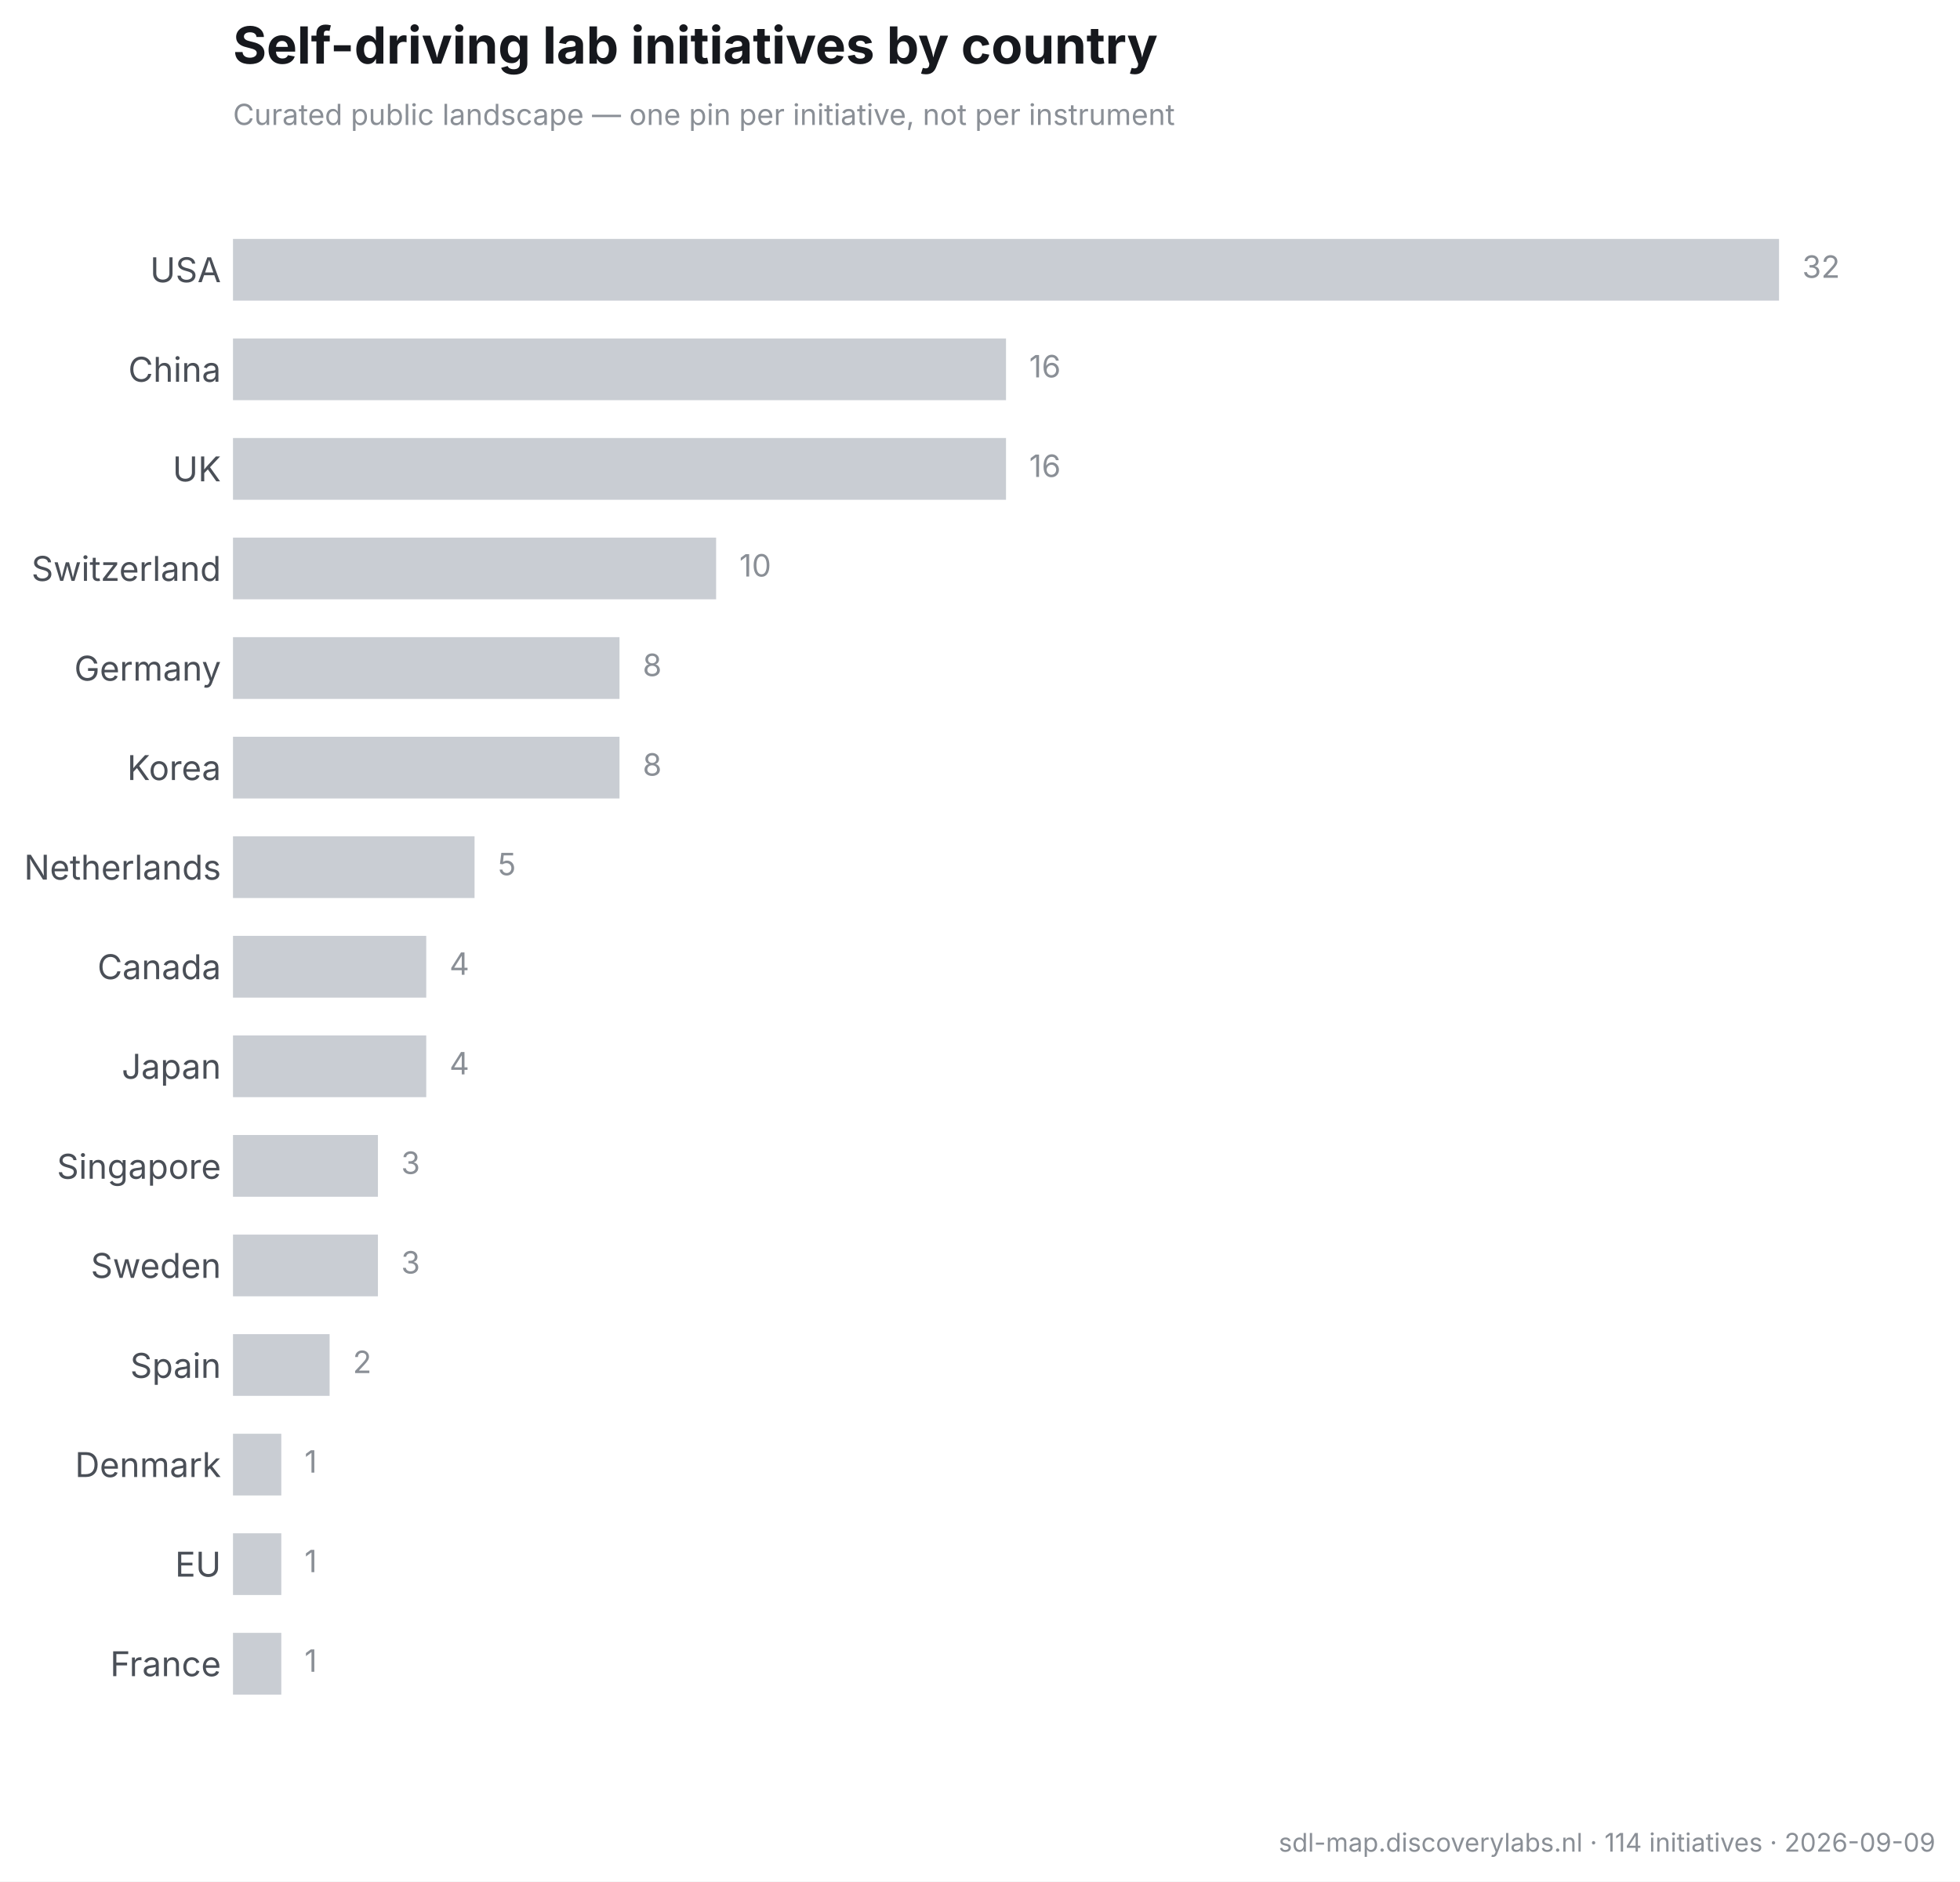
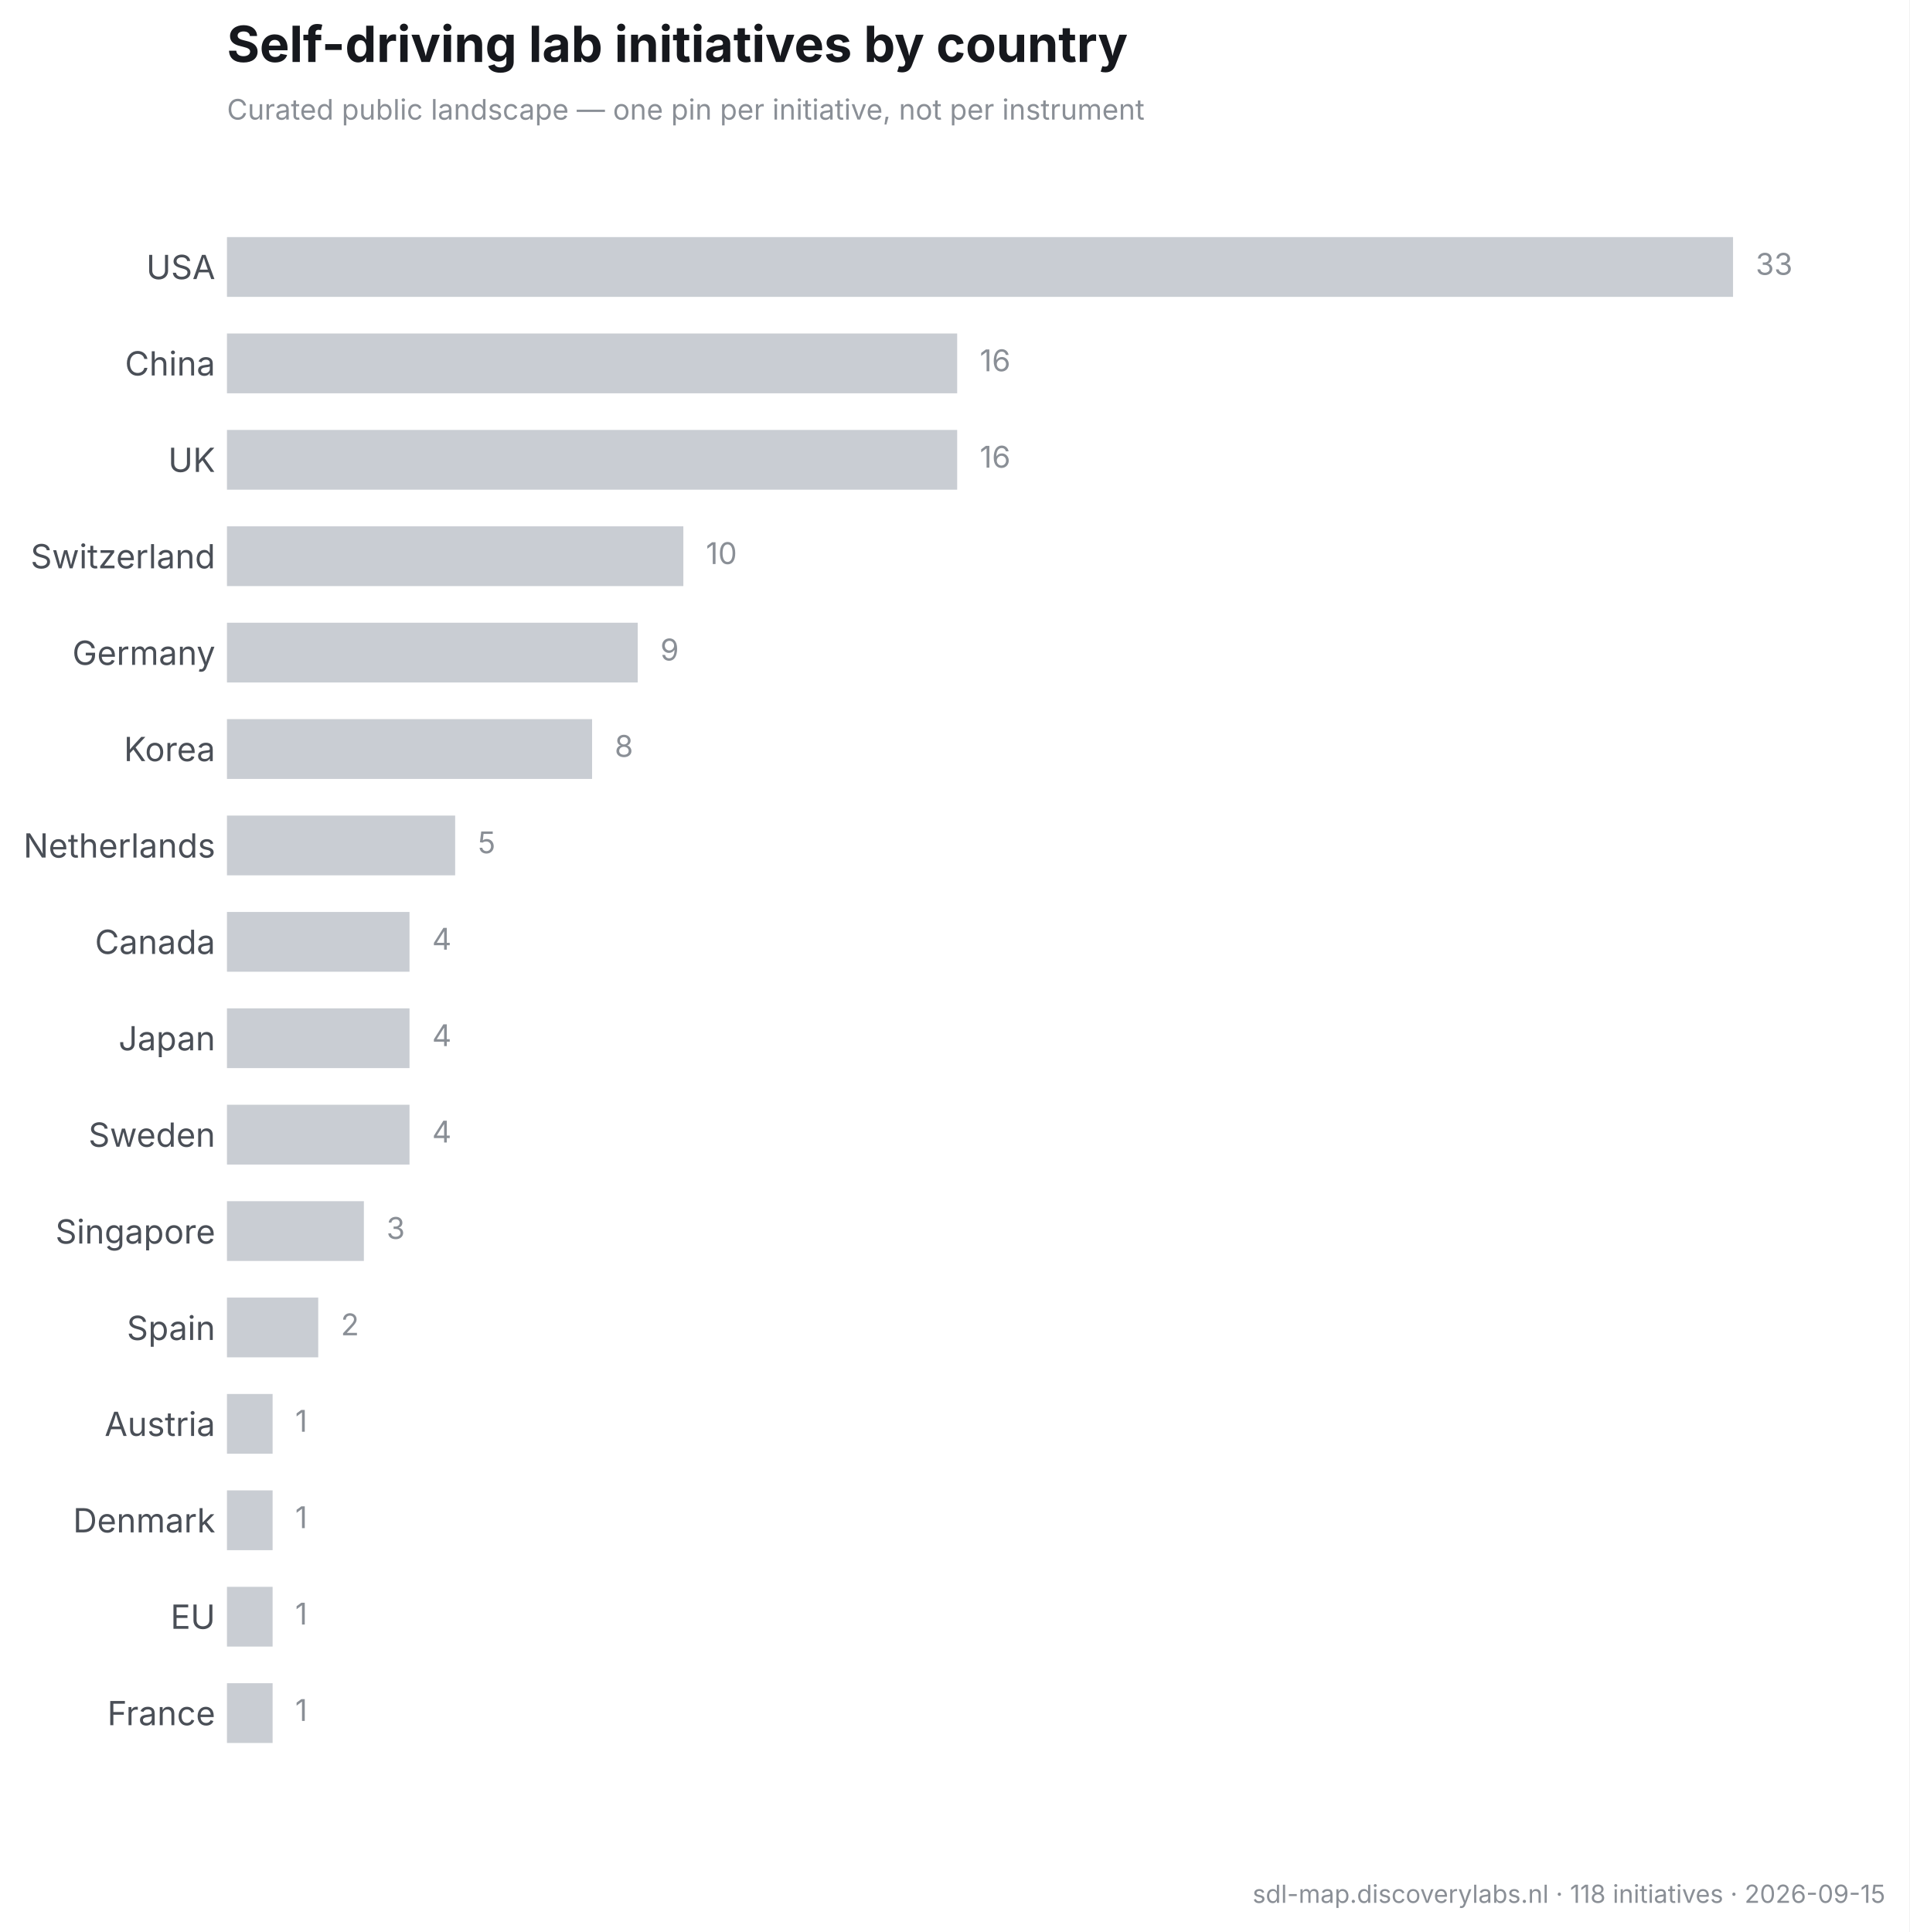
- <svg xmlns="http://www.w3.org/2000/svg" width="573.639pt" height="550.79pt" viewBox="0 0 573.639 550.79" version="1.1">
+ <svg xmlns="http://www.w3.org/2000/svg" width="573.639pt" height="580.576pt" viewBox="0 0 573.639 580.576" version="1.1">
  <defs>
    <style type="text/css">*{stroke-linejoin: round; stroke-linecap: butt}</style>
  </defs>
  <g id="figure_1">
    <g id="patch_1">
-       <path d="M 0 550.79  L 573.639 550.79  L 573.639 0  L 0 0  z " style="fill: #ffffff" />
+       <path d="M 0 580.576  L 573.639 580.576  L 573.639 0  L 0 0  z " style="fill: #ffffff" />
    </g>
    <g id="axes_1">
      <g id="patch_2">
-         <path d="M 68.189 517.37  L 561.399 517.37  L 561.399 48.626  L 68.189 48.626  z " style="fill: #ffffff" />
+         <path d="M 68.189 546.4  L 561.399 546.4  L 561.399 48.626  L 68.189 48.626  z " style="fill: #ffffff" />
      </g>
      <g id="matplotlib.axis_1" />
      <g id="matplotlib.axis_2">
        <g id="ytick_1">
          <g id="line2d_1" />
          <g id="text_1">
-             <text style="font-size: 10px; font-family: 'Inter', 'Helvetica Neue', 'Arial', 'DejaVu Sans', 'Bitstream Vera Sans', 'Computer Modern Sans Serif', 'Lucida Grande', 'Verdana', 'Geneva', 'Lucid', 'Helvetica', 'Avant Garde', sans-serif; text-anchor: end; fill: #4a4f57" x="64.689" y="82.605" transform="rotate(-0 64.68906 82.60543)">USA</text>
+             <text style="font-size: 10px; font-family: 'Inter', 'Helvetica Neue', 'Arial', 'DejaVu Sans', 'Bitstream Vera Sans', 'Computer Modern Sans Serif', 'Lucida Grande', 'Verdana', 'Geneva', 'Lucid', 'Helvetica', 'Avant Garde', sans-serif; text-anchor: end; fill: #4a4f57" x="64.689" y="83.87" transform="rotate(-0 64.68906 83.8703)">USA</text>
          </g>
        </g>
        <g id="ytick_2">
          <g id="line2d_2" />
          <g id="text_2">
-             <text style="font-size: 10px; font-family: 'Inter', 'Helvetica Neue', 'Arial', 'DejaVu Sans', 'Bitstream Vera Sans', 'Computer Modern Sans Serif', 'Lucida Grande', 'Verdana', 'Geneva', 'Lucid', 'Helvetica', 'Avant Garde', sans-serif; text-anchor: end; fill: #4a4f57" x="64.689" y="111.753" transform="rotate(-0 64.68906 111.7526)">China</text>
+             <text style="font-size: 10px; font-family: 'Inter', 'Helvetica Neue', 'Arial', 'DejaVu Sans', 'Bitstream Vera Sans', 'Computer Modern Sans Serif', 'Lucida Grande', 'Verdana', 'Geneva', 'Lucid', 'Helvetica', 'Avant Garde', sans-serif; text-anchor: end; fill: #4a4f57" x="64.689" y="112.841" transform="rotate(-0 64.68906 112.841)">China</text>
          </g>
        </g>
        <g id="ytick_3">
          <g id="line2d_3" />
          <g id="text_3">
-             <text style="font-size: 10px; font-family: 'Inter', 'Helvetica Neue', 'Arial', 'DejaVu Sans', 'Bitstream Vera Sans', 'Computer Modern Sans Serif', 'Lucida Grande', 'Verdana', 'Geneva', 'Lucid', 'Helvetica', 'Avant Garde', sans-serif; text-anchor: end; fill: #4a4f57" x="64.689" y="140.9" transform="rotate(-0 64.68906 140.8997)">UK</text>
+             <text style="font-size: 10px; font-family: 'Inter', 'Helvetica Neue', 'Arial', 'DejaVu Sans', 'Bitstream Vera Sans', 'Computer Modern Sans Serif', 'Lucida Grande', 'Verdana', 'Geneva', 'Lucid', 'Helvetica', 'Avant Garde', sans-serif; text-anchor: end; fill: #4a4f57" x="64.689" y="141.812" transform="rotate(-0 64.68906 141.8117)">UK</text>
          </g>
        </g>
        <g id="ytick_4">
          <g id="line2d_4" />
          <g id="text_4">
-             <text style="font-size: 10px; font-family: 'Inter', 'Helvetica Neue', 'Arial', 'DejaVu Sans', 'Bitstream Vera Sans', 'Computer Modern Sans Serif', 'Lucida Grande', 'Verdana', 'Geneva', 'Lucid', 'Helvetica', 'Avant Garde', sans-serif; text-anchor: end; fill: #4a4f57" x="64.689" y="170.047" transform="rotate(-0 64.68906 170.0468)">Switzerland</text>
+             <text style="font-size: 10px; font-family: 'Inter', 'Helvetica Neue', 'Arial', 'DejaVu Sans', 'Bitstream Vera Sans', 'Computer Modern Sans Serif', 'Lucida Grande', 'Verdana', 'Geneva', 'Lucid', 'Helvetica', 'Avant Garde', sans-serif; text-anchor: end; fill: #4a4f57" x="64.689" y="170.782" transform="rotate(-0 64.68906 170.7824)">Switzerland</text>
          </g>
        </g>
        <g id="ytick_5">
          <g id="line2d_5" />
          <g id="text_5">
-             <text style="font-size: 10px; font-family: 'Inter', 'Helvetica Neue', 'Arial', 'DejaVu Sans', 'Bitstream Vera Sans', 'Computer Modern Sans Serif', 'Lucida Grande', 'Verdana', 'Geneva', 'Lucid', 'Helvetica', 'Avant Garde', sans-serif; text-anchor: end; fill: #4a4f57" x="64.689" y="199.243" transform="rotate(-0 64.68906 199.2431)">Germany</text>
+             <text style="font-size: 10px; font-family: 'Inter', 'Helvetica Neue', 'Arial', 'DejaVu Sans', 'Bitstream Vera Sans', 'Computer Modern Sans Serif', 'Lucida Grande', 'Verdana', 'Geneva', 'Lucid', 'Helvetica', 'Avant Garde', sans-serif; text-anchor: end; fill: #4a4f57" x="64.689" y="199.802" transform="rotate(-0 64.68906 199.8023)">Germany</text>
          </g>
        </g>
        <g id="ytick_6">
          <g id="line2d_6" />
          <g id="text_6">
-             <text style="font-size: 10px; font-family: 'Inter', 'Helvetica Neue', 'Arial', 'DejaVu Sans', 'Bitstream Vera Sans', 'Computer Modern Sans Serif', 'Lucida Grande', 'Verdana', 'Geneva', 'Lucid', 'Helvetica', 'Avant Garde', sans-serif; text-anchor: end; fill: #4a4f57" x="64.689" y="228.341" transform="rotate(-0 64.68906 228.341)">Korea</text>
+             <text style="font-size: 10px; font-family: 'Inter', 'Helvetica Neue', 'Arial', 'DejaVu Sans', 'Bitstream Vera Sans', 'Computer Modern Sans Serif', 'Lucida Grande', 'Verdana', 'Geneva', 'Lucid', 'Helvetica', 'Avant Garde', sans-serif; text-anchor: end; fill: #4a4f57" x="64.689" y="228.724" transform="rotate(-0 64.68906 228.7238)">Korea</text>
          </g>
        </g>
        <g id="ytick_7">
          <g id="line2d_7" />
          <g id="text_7">
-             <text style="font-size: 10px; font-family: 'Inter', 'Helvetica Neue', 'Arial', 'DejaVu Sans', 'Bitstream Vera Sans', 'Computer Modern Sans Serif', 'Lucida Grande', 'Verdana', 'Geneva', 'Lucid', 'Helvetica', 'Avant Garde', sans-serif; text-anchor: end; fill: #4a4f57" x="64.689" y="257.488" transform="rotate(-0 64.68906 257.4882)">Netherlands</text>
+             <text style="font-size: 10px; font-family: 'Inter', 'Helvetica Neue', 'Arial', 'DejaVu Sans', 'Bitstream Vera Sans', 'Computer Modern Sans Serif', 'Lucida Grande', 'Verdana', 'Geneva', 'Lucid', 'Helvetica', 'Avant Garde', sans-serif; text-anchor: end; fill: #4a4f57" x="64.689" y="257.694" transform="rotate(-0 64.68906 257.6944)">Netherlands</text>
          </g>
        </g>
        <g id="ytick_8">
          <g id="line2d_8" />
          <g id="text_8">
-             <text style="font-size: 10px; font-family: 'Inter', 'Helvetica Neue', 'Arial', 'DejaVu Sans', 'Bitstream Vera Sans', 'Computer Modern Sans Serif', 'Lucida Grande', 'Verdana', 'Geneva', 'Lucid', 'Helvetica', 'Avant Garde', sans-serif; text-anchor: end; fill: #4a4f57" x="64.689" y="286.635" transform="rotate(-0 64.68906 286.6353)">Canada</text>
+             <text style="font-size: 10px; font-family: 'Inter', 'Helvetica Neue', 'Arial', 'DejaVu Sans', 'Bitstream Vera Sans', 'Computer Modern Sans Serif', 'Lucida Grande', 'Verdana', 'Geneva', 'Lucid', 'Helvetica', 'Avant Garde', sans-serif; text-anchor: end; fill: #4a4f57" x="64.689" y="286.665" transform="rotate(-0 64.68906 286.6651)">Canada</text>
          </g>
        </g>
        <g id="ytick_9">
          <g id="line2d_9" />
          <g id="text_9">
-             <text style="font-size: 10px; font-family: 'Inter', 'Helvetica Neue', 'Arial', 'DejaVu Sans', 'Bitstream Vera Sans', 'Computer Modern Sans Serif', 'Lucida Grande', 'Verdana', 'Geneva', 'Lucid', 'Helvetica', 'Avant Garde', sans-serif; text-anchor: end; fill: #4a4f57" x="64.689" y="315.782" transform="rotate(-0 64.68906 315.7824)">Japan</text>
+             <text style="font-size: 10px; font-family: 'Inter', 'Helvetica Neue', 'Arial', 'DejaVu Sans', 'Bitstream Vera Sans', 'Computer Modern Sans Serif', 'Lucida Grande', 'Verdana', 'Geneva', 'Lucid', 'Helvetica', 'Avant Garde', sans-serif; text-anchor: end; fill: #4a4f57" x="64.689" y="315.636" transform="rotate(-0 64.68906 315.6358)">Japan</text>
          </g>
        </g>
        <g id="ytick_10">
          <g id="line2d_10" />
          <g id="text_10">
-             <text style="font-size: 10px; font-family: 'Inter', 'Helvetica Neue', 'Arial', 'DejaVu Sans', 'Bitstream Vera Sans', 'Computer Modern Sans Serif', 'Lucida Grande', 'Verdana', 'Geneva', 'Lucid', 'Helvetica', 'Avant Garde', sans-serif; text-anchor: end; fill: #4a4f57" x="64.689" y="345.049" transform="rotate(-0 64.68906 345.0491)">Singapore</text>
+             <text style="font-size: 10px; font-family: 'Inter', 'Helvetica Neue', 'Arial', 'DejaVu Sans', 'Bitstream Vera Sans', 'Computer Modern Sans Serif', 'Lucida Grande', 'Verdana', 'Geneva', 'Lucid', 'Helvetica', 'Avant Garde', sans-serif; text-anchor: end; fill: #4a4f57" x="64.689" y="344.607" transform="rotate(-0 64.68906 344.6065)">Sweden</text>
          </g>
        </g>
        <g id="ytick_11">
          <g id="line2d_11" />
          <g id="text_11">
-             <text style="font-size: 10px; font-family: 'Inter', 'Helvetica Neue', 'Arial', 'DejaVu Sans', 'Bitstream Vera Sans', 'Computer Modern Sans Serif', 'Lucida Grande', 'Verdana', 'Geneva', 'Lucid', 'Helvetica', 'Avant Garde', sans-serif; text-anchor: end; fill: #4a4f57" x="64.689" y="374.077" transform="rotate(-0 64.68906 374.0766)">Sweden</text>
+             <text style="font-size: 10px; font-family: 'Inter', 'Helvetica Neue', 'Arial', 'DejaVu Sans', 'Bitstream Vera Sans', 'Computer Modern Sans Serif', 'Lucida Grande', 'Verdana', 'Geneva', 'Lucid', 'Helvetica', 'Avant Garde', sans-serif; text-anchor: end; fill: #4a4f57" x="64.689" y="373.697" transform="rotate(-0 64.68906 373.6967)">Singapore</text>
          </g>
        </g>
        <g id="ytick_12">
          <g id="line2d_12" />
          <g id="text_12">
-             <text style="font-size: 10px; font-family: 'Inter', 'Helvetica Neue', 'Arial', 'DejaVu Sans', 'Bitstream Vera Sans', 'Computer Modern Sans Serif', 'Lucida Grande', 'Verdana', 'Geneva', 'Lucid', 'Helvetica', 'Avant Garde', sans-serif; text-anchor: end; fill: #4a4f57" x="64.689" y="403.343" transform="rotate(-0 64.68906 403.3433)">Spain</text>
+             <text style="font-size: 10px; font-family: 'Inter', 'Helvetica Neue', 'Arial', 'DejaVu Sans', 'Bitstream Vera Sans', 'Computer Modern Sans Serif', 'Lucida Grande', 'Verdana', 'Geneva', 'Lucid', 'Helvetica', 'Avant Garde', sans-serif; text-anchor: end; fill: #4a4f57" x="64.689" y="402.667" transform="rotate(-0 64.68906 402.6674)">Spain</text>
          </g>
        </g>
        <g id="ytick_13">
          <g id="line2d_13" />
          <g id="text_13">
-             <text style="font-size: 10px; font-family: 'Inter', 'Helvetica Neue', 'Arial', 'DejaVu Sans', 'Bitstream Vera Sans', 'Computer Modern Sans Serif', 'Lucida Grande', 'Verdana', 'Geneva', 'Lucid', 'Helvetica', 'Avant Garde', sans-serif; text-anchor: end; fill: #4a4f57" x="64.689" y="432.371" transform="rotate(-0 64.68906 432.3709)">Denmark</text>
+             <text style="font-size: 10px; font-family: 'Inter', 'Helvetica Neue', 'Arial', 'DejaVu Sans', 'Bitstream Vera Sans', 'Computer Modern Sans Serif', 'Lucida Grande', 'Verdana', 'Geneva', 'Lucid', 'Helvetica', 'Avant Garde', sans-serif; text-anchor: end; fill: #4a4f57" x="64.689" y="431.519" transform="rotate(-0 64.68906 431.5186)">Austria</text>
          </g>
        </g>
        <g id="ytick_14">
          <g id="line2d_14" />
          <g id="text_14">
-             <text style="font-size: 10px; font-family: 'Inter', 'Helvetica Neue', 'Arial', 'DejaVu Sans', 'Bitstream Vera Sans', 'Computer Modern Sans Serif', 'Lucida Grande', 'Verdana', 'Geneva', 'Lucid', 'Helvetica', 'Avant Garde', sans-serif; text-anchor: end; fill: #4a4f57" x="64.689" y="461.518" transform="rotate(-0 64.68906 461.518)">EU</text>
+             <text style="font-size: 10px; font-family: 'Inter', 'Helvetica Neue', 'Arial', 'DejaVu Sans', 'Bitstream Vera Sans', 'Computer Modern Sans Serif', 'Lucida Grande', 'Verdana', 'Geneva', 'Lucid', 'Helvetica', 'Avant Garde', sans-serif; text-anchor: end; fill: #4a4f57" x="64.689" y="460.489" transform="rotate(-0 64.68906 460.4893)">Denmark</text>
          </g>
        </g>
        <g id="ytick_15">
          <g id="line2d_15" />
          <g id="text_15">
-             <text style="font-size: 10px; font-family: 'Inter', 'Helvetica Neue', 'Arial', 'DejaVu Sans', 'Bitstream Vera Sans', 'Computer Modern Sans Serif', 'Lucida Grande', 'Verdana', 'Geneva', 'Lucid', 'Helvetica', 'Avant Garde', sans-serif; text-anchor: end; fill: #4a4f57" x="64.689" y="490.665" transform="rotate(-0 64.68906 490.6651)">France</text>
+             <text style="font-size: 10px; font-family: 'Inter', 'Helvetica Neue', 'Arial', 'DejaVu Sans', 'Bitstream Vera Sans', 'Computer Modern Sans Serif', 'Lucida Grande', 'Verdana', 'Geneva', 'Lucid', 'Helvetica', 'Avant Garde', sans-serif; text-anchor: end; fill: #4a4f57" x="64.689" y="489.46" transform="rotate(-0 64.68906 489.46)">EU</text>
+           </g>
+         </g>
+         <g id="ytick_16">
+           <g id="line2d_16" />
+           <g id="text_16">
+             <text style="font-size: 10px; font-family: 'Inter', 'Helvetica Neue', 'Arial', 'DejaVu Sans', 'Bitstream Vera Sans', 'Computer Modern Sans Serif', 'Lucida Grande', 'Verdana', 'Geneva', 'Lucid', 'Helvetica', 'Avant Garde', sans-serif; text-anchor: end; fill: #4a4f57" x="64.689" y="518.431" transform="rotate(-0 64.68906 518.4307)">France</text>
          </g>
        </g>
      </g>
      <g id="patch_3">
-         <path d="M 68.189 69.932  L 520.675 69.932  L 520.675 88.004  L 68.189 88.004  z " clip-path="url(#pdc20b8b626)" style="fill: #c9cdd3" />
+         <path d="M 68.189 71.252  L 520.675 71.252  L 520.675 89.214  L 68.189 89.214  z " clip-path="url(#peef6ba33a2)" style="fill: #c9cdd3" />
      </g>
      <g id="patch_4">
-         <path d="M 68.189 99.079  L 294.432 99.079  L 294.432 117.151  L 68.189 117.151  z " clip-path="url(#pdc20b8b626)" style="fill: #c9cdd3" />
+         <path d="M 68.189 100.223  L 287.576 100.223  L 287.576 118.184  L 68.189 118.184  z " clip-path="url(#peef6ba33a2)" style="fill: #c9cdd3" />
      </g>
      <g id="patch_5">
-         <path d="M 68.189 128.227  L 294.432 128.227  L 294.432 146.298  L 68.189 146.298  z " clip-path="url(#pdc20b8b626)" style="fill: #c9cdd3" />
+         <path d="M 68.189 129.193  L 287.576 129.193  L 287.576 147.155  L 68.189 147.155  z " clip-path="url(#peef6ba33a2)" style="fill: #c9cdd3" />
      </g>
      <g id="patch_6">
-         <path d="M 68.189 157.374  L 209.591 157.374  L 209.591 175.445  L 68.189 175.445  z " clip-path="url(#pdc20b8b626)" style="fill: #c9cdd3" />
+         <path d="M 68.189 158.164  L 205.306 158.164  L 205.306 176.126  L 68.189 176.126  z " clip-path="url(#peef6ba33a2)" style="fill: #c9cdd3" />
      </g>
      <g id="patch_7">
-         <path d="M 68.189 186.521  L 181.311 186.521  L 181.311 204.592  L 68.189 204.592  z " clip-path="url(#pdc20b8b626)" style="fill: #c9cdd3" />
+         <path d="M 68.189 187.135  L 191.594 187.135  L 191.594 205.096  L 68.189 205.096  z " clip-path="url(#peef6ba33a2)" style="fill: #c9cdd3" />
      </g>
      <g id="patch_8">
-         <path d="M 68.189 215.668  L 181.311 215.668  L 181.311 233.739  L 68.189 233.739  z " clip-path="url(#pdc20b8b626)" style="fill: #c9cdd3" />
+         <path d="M 68.189 216.105  L 177.883 216.105  L 177.883 234.067  L 68.189 234.067  z " clip-path="url(#peef6ba33a2)" style="fill: #c9cdd3" />
      </g>
      <g id="patch_9">
-         <path d="M 68.189 244.815  L 138.89 244.815  L 138.89 262.886  L 68.189 262.886  z " clip-path="url(#pdc20b8b626)" style="fill: #c9cdd3" />
+         <path d="M 68.189 245.076  L 136.748 245.076  L 136.748 263.038  L 68.189 263.038  z " clip-path="url(#peef6ba33a2)" style="fill: #c9cdd3" />
      </g>
      <g id="patch_10">
-         <path d="M 68.189 273.962  L 124.75 273.962  L 124.75 292.033  L 68.189 292.033  z " clip-path="url(#pdc20b8b626)" style="fill: #c9cdd3" />
+         <path d="M 68.189 274.047  L 123.036 274.047  L 123.036 292.009  L 68.189 292.009  z " clip-path="url(#peef6ba33a2)" style="fill: #c9cdd3" />
      </g>
      <g id="patch_11">
-         <path d="M 68.189 303.109  L 124.75 303.109  L 124.75 321.181  L 68.189 321.181  z " clip-path="url(#pdc20b8b626)" style="fill: #c9cdd3" />
+         <path d="M 68.189 303.017  L 123.036 303.017  L 123.036 320.979  L 68.189 320.979  z " clip-path="url(#peef6ba33a2)" style="fill: #c9cdd3" />
      </g>
      <g id="patch_12">
-         <path d="M 68.189 332.256  L 110.61 332.256  L 110.61 350.328  L 68.189 350.328  z " clip-path="url(#pdc20b8b626)" style="fill: #c9cdd3" />
+         <path d="M 68.189 331.988  L 123.036 331.988  L 123.036 349.95  L 68.189 349.95  z " clip-path="url(#peef6ba33a2)" style="fill: #c9cdd3" />
      </g>
      <g id="patch_13">
-         <path d="M 68.189 361.404  L 110.61 361.404  L 110.61 379.475  L 68.189 379.475  z " clip-path="url(#pdc20b8b626)" style="fill: #c9cdd3" />
+         <path d="M 68.189 360.959  L 109.324 360.959  L 109.324 378.921  L 68.189 378.921  z " clip-path="url(#peef6ba33a2)" style="fill: #c9cdd3" />
      </g>
      <g id="patch_14">
-         <path d="M 68.189 390.551  L 96.469 390.551  L 96.469 408.622  L 68.189 408.622  z " clip-path="url(#pdc20b8b626)" style="fill: #c9cdd3" />
+         <path d="M 68.189 389.929  L 95.612 389.929  L 95.612 407.891  L 68.189 407.891  z " clip-path="url(#peef6ba33a2)" style="fill: #c9cdd3" />
      </g>
      <g id="patch_15">
-         <path d="M 68.189 419.698  L 82.329 419.698  L 82.329 437.769  L 68.189 437.769  z " clip-path="url(#pdc20b8b626)" style="fill: #c9cdd3" />
+         <path d="M 68.189 418.9  L 81.901 418.9  L 81.901 436.862  L 68.189 436.862  z " clip-path="url(#peef6ba33a2)" style="fill: #c9cdd3" />
      </g>
      <g id="patch_16">
-         <path d="M 68.189 448.845  L 82.329 448.845  L 82.329 466.916  L 68.189 466.916  z " clip-path="url(#pdc20b8b626)" style="fill: #c9cdd3" />
+         <path d="M 68.189 447.871  L 81.901 447.871  L 81.901 465.833  L 68.189 465.833  z " clip-path="url(#peef6ba33a2)" style="fill: #c9cdd3" />
      </g>
      <g id="patch_17">
-         <path d="M 68.189 477.992  L 82.329 477.992  L 82.329 496.063  L 68.189 496.063  z " clip-path="url(#pdc20b8b626)" style="fill: #c9cdd3" />
-       </g>
-       <g id="text_16">
-         <text style="font-size: 9px; font-family: 'Inter', 'Helvetica Neue', 'Arial', 'DejaVu Sans', 'Bitstream Vera Sans', 'Computer Modern Sans Serif', 'Lucida Grande', 'Verdana', 'Geneva', 'Lucid', 'Helvetica', 'Avant Garde', sans-serif; text-anchor: start; fill: #8a8f96" x="527.463" y="81.323" transform="rotate(-0 527.4626 81.3234)">32</text>
+         <path d="M 68.189 476.842  L 81.901 476.842  L 81.901 494.803  L 68.189 494.803  z " clip-path="url(#peef6ba33a2)" style="fill: #c9cdd3" />
+       </g>
+       <g id="patch_18">
+         <path d="M 68.189 505.812  L 81.901 505.812  L 81.901 523.774  L 68.189 523.774  z " clip-path="url(#peef6ba33a2)" style="fill: #c9cdd3" />
      </g>
      <g id="text_17">
-         <text style="font-size: 9px; font-family: 'Inter', 'Helvetica Neue', 'Arial', 'DejaVu Sans', 'Bitstream Vera Sans', 'Computer Modern Sans Serif', 'Lucida Grande', 'Verdana', 'Geneva', 'Lucid', 'Helvetica', 'Avant Garde', sans-serif; text-anchor: start; fill: #8a8f96" x="301.219" y="110.471" transform="rotate(-0 301.2195 110.4705)">16</text>
+         <text style="font-size: 9px; font-family: 'Inter', 'Helvetica Neue', 'Arial', 'DejaVu Sans', 'Bitstream Vera Sans', 'Computer Modern Sans Serif', 'Lucida Grande', 'Verdana', 'Geneva', 'Lucid', 'Helvetica', 'Avant Garde', sans-serif; text-anchor: start; fill: #8a8f96" x="527.463" y="82.588" transform="rotate(-0 527.4626 82.58827)">33</text>
      </g>
      <g id="text_18">
-         <text style="font-size: 9px; font-family: 'Inter', 'Helvetica Neue', 'Arial', 'DejaVu Sans', 'Bitstream Vera Sans', 'Computer Modern Sans Serif', 'Lucida Grande', 'Verdana', 'Geneva', 'Lucid', 'Helvetica', 'Avant Garde', sans-serif; text-anchor: start; fill: #8a8f96" x="301.219" y="139.618" transform="rotate(-0 301.2195 139.6176)">16</text>
+         <text style="font-size: 9px; font-family: 'Inter', 'Helvetica Neue', 'Arial', 'DejaVu Sans', 'Bitstream Vera Sans', 'Computer Modern Sans Serif', 'Lucida Grande', 'Verdana', 'Geneva', 'Lucid', 'Helvetica', 'Avant Garde', sans-serif; text-anchor: start; fill: #8a8f96" x="294.364" y="111.559" transform="rotate(-0 294.3636 111.559)">16</text>
      </g>
      <g id="text_19">
-         <text style="font-size: 9px; font-family: 'Inter', 'Helvetica Neue', 'Arial', 'DejaVu Sans', 'Bitstream Vera Sans', 'Computer Modern Sans Serif', 'Lucida Grande', 'Verdana', 'Geneva', 'Lucid', 'Helvetica', 'Avant Garde', sans-serif; text-anchor: start; fill: #8a8f96" x="216.378" y="168.765" transform="rotate(-0 216.3783 168.7648)">10</text>
+         <text style="font-size: 9px; font-family: 'Inter', 'Helvetica Neue', 'Arial', 'DejaVu Sans', 'Bitstream Vera Sans', 'Computer Modern Sans Serif', 'Lucida Grande', 'Verdana', 'Geneva', 'Lucid', 'Helvetica', 'Avant Garde', sans-serif; text-anchor: start; fill: #8a8f96" x="294.364" y="140.53" transform="rotate(-0 294.3636 140.5297)">16</text>
      </g>
      <g id="text_20">
-         <text style="font-size: 9px; font-family: 'Inter', 'Helvetica Neue', 'Arial', 'DejaVu Sans', 'Bitstream Vera Sans', 'Computer Modern Sans Serif', 'Lucida Grande', 'Verdana', 'Geneva', 'Lucid', 'Helvetica', 'Avant Garde', sans-serif; text-anchor: start; fill: #8a8f96" x="188.098" y="197.912" transform="rotate(-0 188.0979 197.9119)">8</text>
+         <text style="font-size: 9px; font-family: 'Inter', 'Helvetica Neue', 'Arial', 'DejaVu Sans', 'Bitstream Vera Sans', 'Computer Modern Sans Serif', 'Lucida Grande', 'Verdana', 'Geneva', 'Lucid', 'Helvetica', 'Avant Garde', sans-serif; text-anchor: start; fill: #8a8f96" x="212.093" y="169.5" transform="rotate(-0 212.0934 169.5003)">10</text>
      </g>
      <g id="text_21">
-         <text style="font-size: 9px; font-family: 'Inter', 'Helvetica Neue', 'Arial', 'DejaVu Sans', 'Bitstream Vera Sans', 'Computer Modern Sans Serif', 'Lucida Grande', 'Verdana', 'Geneva', 'Lucid', 'Helvetica', 'Avant Garde', sans-serif; text-anchor: start; fill: #8a8f96" x="188.098" y="227.059" transform="rotate(-0 188.0979 227.059)">8</text>
+         <text style="font-size: 9px; font-family: 'Inter', 'Helvetica Neue', 'Arial', 'DejaVu Sans', 'Bitstream Vera Sans', 'Computer Modern Sans Serif', 'Lucida Grande', 'Verdana', 'Geneva', 'Lucid', 'Helvetica', 'Avant Garde', sans-serif; text-anchor: start; fill: #8a8f96" x="198.382" y="198.471" transform="rotate(-0 198.3817 198.471)">9</text>
      </g>
      <g id="text_22">
-         <text style="font-size: 9px; font-family: 'Inter', 'Helvetica Neue', 'Arial', 'DejaVu Sans', 'Bitstream Vera Sans', 'Computer Modern Sans Serif', 'Lucida Grande', 'Verdana', 'Geneva', 'Lucid', 'Helvetica', 'Avant Garde', sans-serif; text-anchor: start; fill: #8a8f96" x="145.677" y="256.206" transform="rotate(-0 145.6773 256.2061)">5</text>
+         <text style="font-size: 9px; font-family: 'Inter', 'Helvetica Neue', 'Arial', 'DejaVu Sans', 'Bitstream Vera Sans', 'Computer Modern Sans Serif', 'Lucida Grande', 'Verdana', 'Geneva', 'Lucid', 'Helvetica', 'Avant Garde', sans-serif; text-anchor: start; fill: #8a8f96" x="184.67" y="227.442" transform="rotate(-0 184.67 227.4417)">8</text>
      </g>
      <g id="text_23">
-         <text style="font-size: 9px; font-family: 'Inter', 'Helvetica Neue', 'Arial', 'DejaVu Sans', 'Bitstream Vera Sans', 'Computer Modern Sans Serif', 'Lucida Grande', 'Verdana', 'Geneva', 'Lucid', 'Helvetica', 'Avant Garde', sans-serif; text-anchor: start; fill: #8a8f96" x="131.537" y="285.353" transform="rotate(-0 131.5371 285.3533)">4</text>
+         <text style="font-size: 9px; font-family: 'Inter', 'Helvetica Neue', 'Arial', 'DejaVu Sans', 'Bitstream Vera Sans', 'Computer Modern Sans Serif', 'Lucida Grande', 'Verdana', 'Geneva', 'Lucid', 'Helvetica', 'Avant Garde', sans-serif; text-anchor: start; fill: #8a8f96" x="143.535" y="256.412" transform="rotate(-0 143.5349 256.4124)">5</text>
      </g>
      <g id="text_24">
-         <text style="font-size: 9px; font-family: 'Inter', 'Helvetica Neue', 'Arial', 'DejaVu Sans', 'Bitstream Vera Sans', 'Computer Modern Sans Serif', 'Lucida Grande', 'Verdana', 'Geneva', 'Lucid', 'Helvetica', 'Avant Garde', sans-serif; text-anchor: start; fill: #8a8f96" x="131.537" y="314.5" transform="rotate(-0 131.5371 314.5004)">4</text>
+         <text style="font-size: 9px; font-family: 'Inter', 'Helvetica Neue', 'Arial', 'DejaVu Sans', 'Bitstream Vera Sans', 'Computer Modern Sans Serif', 'Lucida Grande', 'Verdana', 'Geneva', 'Lucid', 'Helvetica', 'Avant Garde', sans-serif; text-anchor: start; fill: #8a8f96" x="129.823" y="285.383" transform="rotate(-0 129.8232 285.3831)">4</text>
      </g>
      <g id="text_25">
-         <text style="font-size: 9px; font-family: 'Inter', 'Helvetica Neue', 'Arial', 'DejaVu Sans', 'Bitstream Vera Sans', 'Computer Modern Sans Serif', 'Lucida Grande', 'Verdana', 'Geneva', 'Lucid', 'Helvetica', 'Avant Garde', sans-serif; text-anchor: start; fill: #8a8f96" x="117.397" y="343.647" transform="rotate(-0 117.3969 343.6475)">3</text>
+         <text style="font-size: 9px; font-family: 'Inter', 'Helvetica Neue', 'Arial', 'DejaVu Sans', 'Bitstream Vera Sans', 'Computer Modern Sans Serif', 'Lucida Grande', 'Verdana', 'Geneva', 'Lucid', 'Helvetica', 'Avant Garde', sans-serif; text-anchor: start; fill: #8a8f96" x="129.823" y="314.354" transform="rotate(-0 129.8232 314.3538)">4</text>
      </g>
      <g id="text_26">
-         <text style="font-size: 9px; font-family: 'Inter', 'Helvetica Neue', 'Arial', 'DejaVu Sans', 'Bitstream Vera Sans', 'Computer Modern Sans Serif', 'Lucida Grande', 'Verdana', 'Geneva', 'Lucid', 'Helvetica', 'Avant Garde', sans-serif; text-anchor: start; fill: #8a8f96" x="117.397" y="372.795" transform="rotate(-0 117.3969 372.7946)">3</text>
+         <text style="font-size: 9px; font-family: 'Inter', 'Helvetica Neue', 'Arial', 'DejaVu Sans', 'Bitstream Vera Sans', 'Computer Modern Sans Serif', 'Lucida Grande', 'Verdana', 'Geneva', 'Lucid', 'Helvetica', 'Avant Garde', sans-serif; text-anchor: start; fill: #8a8f96" x="129.823" y="343.324" transform="rotate(-0 129.8232 343.3245)">4</text>
      </g>
      <g id="text_27">
-         <text style="font-size: 9px; font-family: 'Inter', 'Helvetica Neue', 'Arial', 'DejaVu Sans', 'Bitstream Vera Sans', 'Computer Modern Sans Serif', 'Lucida Grande', 'Verdana', 'Geneva', 'Lucid', 'Helvetica', 'Avant Garde', sans-serif; text-anchor: start; fill: #8a8f96" x="103.257" y="401.942" transform="rotate(-0 103.2567 401.9417)">2</text>
+         <text style="font-size: 9px; font-family: 'Inter', 'Helvetica Neue', 'Arial', 'DejaVu Sans', 'Bitstream Vera Sans', 'Computer Modern Sans Serif', 'Lucida Grande', 'Verdana', 'Geneva', 'Lucid', 'Helvetica', 'Avant Garde', sans-serif; text-anchor: start; fill: #8a8f96" x="116.111" y="372.295" transform="rotate(-0 116.1115 372.2952)">3</text>
      </g>
      <g id="text_28">
-         <text style="font-size: 9px; font-family: 'Inter', 'Helvetica Neue', 'Arial', 'DejaVu Sans', 'Bitstream Vera Sans', 'Computer Modern Sans Serif', 'Lucida Grande', 'Verdana', 'Geneva', 'Lucid', 'Helvetica', 'Avant Garde', sans-serif; text-anchor: start; fill: #8a8f96" x="89.117" y="431.089" transform="rotate(-0 89.11655 431.0889)">1</text>
+         <text style="font-size: 9px; font-family: 'Inter', 'Helvetica Neue', 'Arial', 'DejaVu Sans', 'Bitstream Vera Sans', 'Computer Modern Sans Serif', 'Lucida Grande', 'Verdana', 'Geneva', 'Lucid', 'Helvetica', 'Avant Garde', sans-serif; text-anchor: start; fill: #8a8f96" x="102.4" y="401.266" transform="rotate(-0 102.3998 401.2659)">2</text>
      </g>
      <g id="text_29">
-         <text style="font-size: 9px; font-family: 'Inter', 'Helvetica Neue', 'Arial', 'DejaVu Sans', 'Bitstream Vera Sans', 'Computer Modern Sans Serif', 'Lucida Grande', 'Verdana', 'Geneva', 'Lucid', 'Helvetica', 'Avant Garde', sans-serif; text-anchor: start; fill: #8a8f96" x="89.117" y="460.236" transform="rotate(-0 89.11655 460.236)">1</text>
+         <text style="font-size: 9px; font-family: 'Inter', 'Helvetica Neue', 'Arial', 'DejaVu Sans', 'Bitstream Vera Sans', 'Computer Modern Sans Serif', 'Lucida Grande', 'Verdana', 'Geneva', 'Lucid', 'Helvetica', 'Avant Garde', sans-serif; text-anchor: start; fill: #8a8f96" x="88.688" y="430.237" transform="rotate(-0 88.68806 430.2366)">1</text>
      </g>
      <g id="text_30">
-         <text style="font-size: 9px; font-family: 'Inter', 'Helvetica Neue', 'Arial', 'DejaVu Sans', 'Bitstream Vera Sans', 'Computer Modern Sans Serif', 'Lucida Grande', 'Verdana', 'Geneva', 'Lucid', 'Helvetica', 'Avant Garde', sans-serif; text-anchor: start; fill: #8a8f96" x="89.117" y="489.383" transform="rotate(-0 89.11655 489.3831)">1</text>
+         <text style="font-size: 9px; font-family: 'Inter', 'Helvetica Neue', 'Arial', 'DejaVu Sans', 'Bitstream Vera Sans', 'Computer Modern Sans Serif', 'Lucida Grande', 'Verdana', 'Geneva', 'Lucid', 'Helvetica', 'Avant Garde', sans-serif; text-anchor: start; fill: #8a8f96" x="88.688" y="459.207" transform="rotate(-0 88.68806 459.2072)">1</text>
      </g>
      <g id="text_31">
-         <text style="font-size: 8.5px; font-family: 'Inter', 'Helvetica Neue', 'Arial', 'DejaVu Sans', 'Bitstream Vera Sans', 'Computer Modern Sans Serif', 'Lucida Grande', 'Verdana', 'Geneva', 'Lucid', 'Helvetica', 'Avant Garde', sans-serif; text-anchor: start; fill: #8a8f96" x="68.189" y="36.579" transform="rotate(-0 68.18906 36.57888)">Curated public landscape — one pin per initiative, not per instrument</text>
+         <text style="font-size: 9px; font-family: 'Inter', 'Helvetica Neue', 'Arial', 'DejaVu Sans', 'Bitstream Vera Sans', 'Computer Modern Sans Serif', 'Lucida Grande', 'Verdana', 'Geneva', 'Lucid', 'Helvetica', 'Avant Garde', sans-serif; text-anchor: start; fill: #8a8f96" x="88.688" y="488.178" transform="rotate(-0 88.68806 488.1779)">1</text>
      </g>
      <g id="text_32">
+         <text style="font-size: 9px; font-family: 'Inter', 'Helvetica Neue', 'Arial', 'DejaVu Sans', 'Bitstream Vera Sans', 'Computer Modern Sans Serif', 'Lucida Grande', 'Verdana', 'Geneva', 'Lucid', 'Helvetica', 'Avant Garde', sans-serif; text-anchor: start; fill: #8a8f96" x="88.688" y="517.149" transform="rotate(-0 88.68806 517.1486)">1</text>
+       </g>
+       <g id="text_33">
+         <text style="font-size: 8.5px; font-family: 'Inter', 'Helvetica Neue', 'Arial', 'DejaVu Sans', 'Bitstream Vera Sans', 'Computer Modern Sans Serif', 'Lucida Grande', 'Verdana', 'Geneva', 'Lucid', 'Helvetica', 'Avant Garde', sans-serif; text-anchor: start; fill: #8a8f96" x="68.189" y="35.94" transform="rotate(-0 68.18906 35.94021)">Curated public landscape — one pin per initiative, not per instrument</text>
+       </g>
+       <g id="text_34">
        <text style="font-weight: 650; font-size: 15px; font-family: 'Inter', 'Helvetica Neue', 'Arial', 'DejaVu Sans', 'Bitstream Vera Sans', 'Computer Modern Sans Serif', 'Lucida Grande', 'Verdana', 'Geneva', 'Lucid', 'Helvetica', 'Avant Garde', sans-serif; text-anchor: start; fill: #16181d" x="68.189" y="18.626" transform="rotate(-0 68.18906 18.62578)">Self-driving lab initiatives by country</text>
      </g>
    </g>
-     <g id="text_33">
-       <text style="font-size: 7.5px; font-family: 'Inter', 'Helvetica Neue', 'Arial', 'DejaVu Sans', 'Bitstream Vera Sans', 'Computer Modern Sans Serif', 'Lucida Grande', 'Verdana', 'Geneva', 'Lucid', 'Helvetica', 'Avant Garde', sans-serif; text-anchor: end; fill: #8a8f96" x="566.439" y="542.03" transform="rotate(-0 566.4391 542.0298)">sdl-map.discoverylabs.nl · 114 initiatives · 2026-09-09</text>
+     <g id="text_35">
+       <text style="font-size: 7.5px; font-family: 'Inter', 'Helvetica Neue', 'Arial', 'DejaVu Sans', 'Bitstream Vera Sans', 'Computer Modern Sans Serif', 'Lucida Grande', 'Verdana', 'Geneva', 'Lucid', 'Helvetica', 'Avant Garde', sans-serif; text-anchor: end; fill: #8a8f96" x="566.439" y="571.816" transform="rotate(-0 566.4391 571.8162)">sdl-map.discoverylabs.nl · 118 initiatives · 2026-09-15</text>
    </g>
  </g>
  <defs>
-     <clipPath id="pdc20b8b626">
-       <rect x="68.189" y="48.626" width="493.21" height="468.744" />
+     <clipPath id="peef6ba33a2">
+       <rect x="68.189" y="48.626" width="493.21" height="497.774" />
    </clipPath>
  </defs>
</svg>
